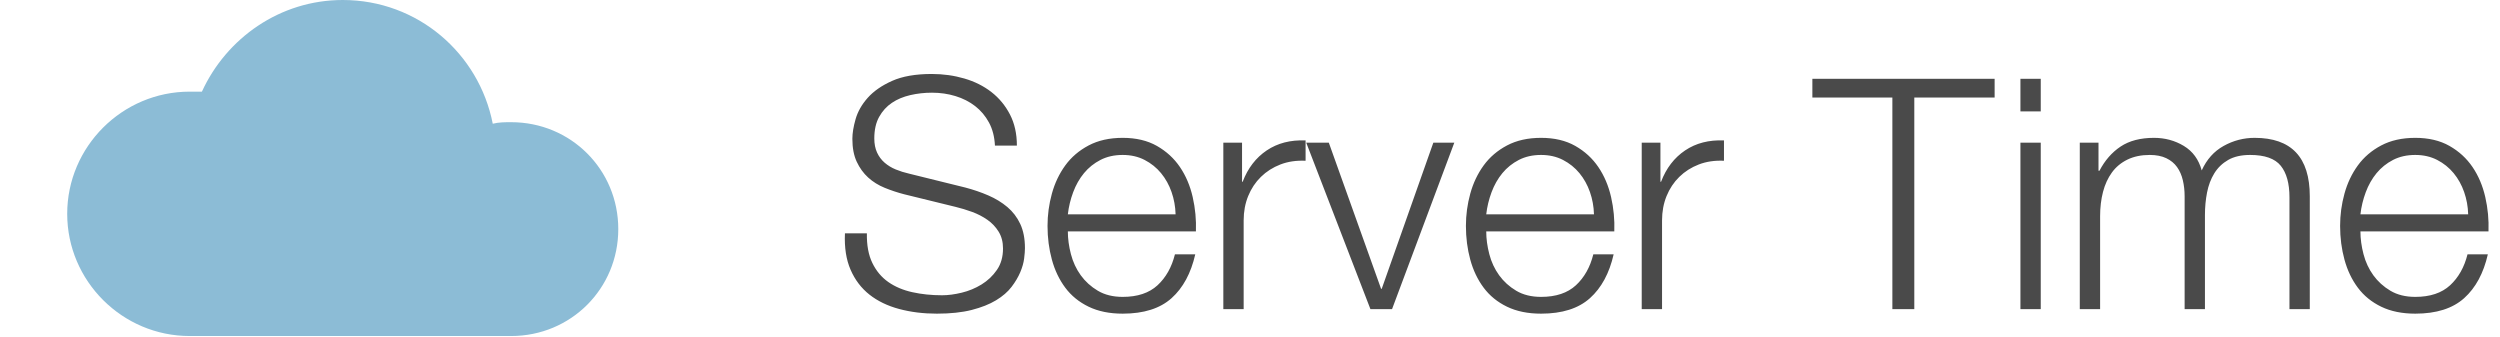
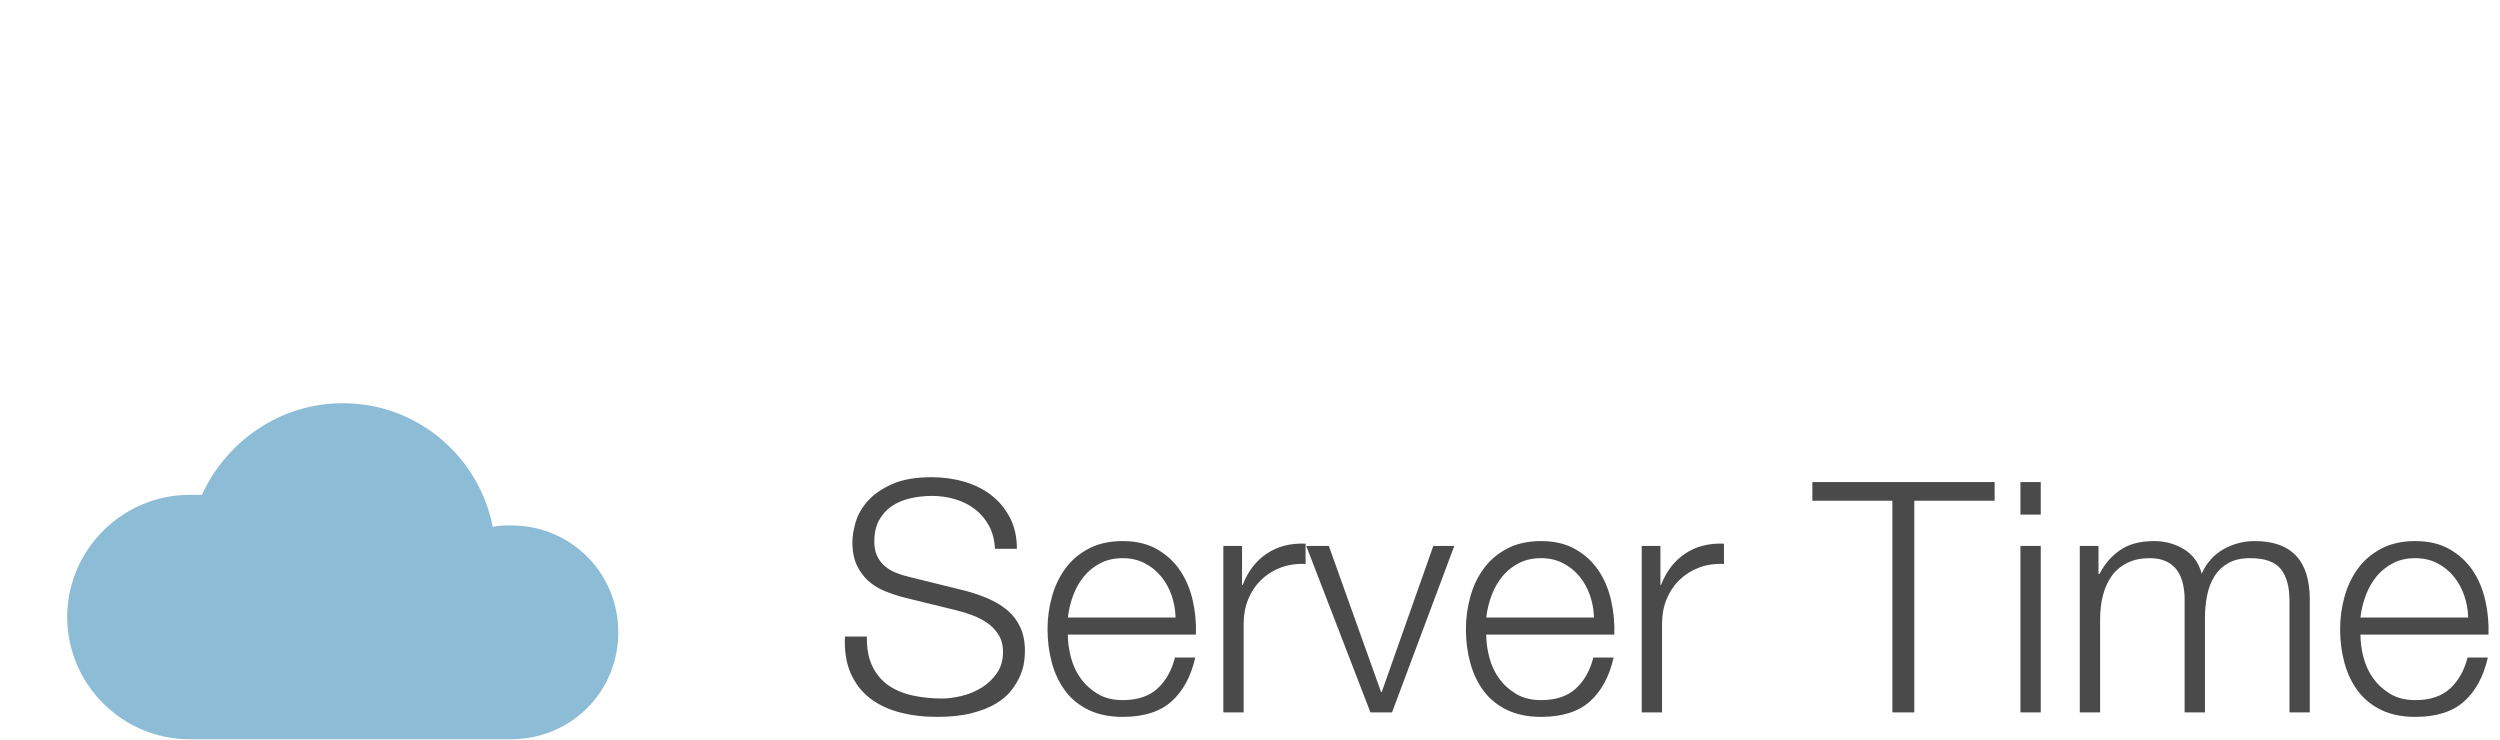
- <svg xmlns="http://www.w3.org/2000/svg" width="186px" height="25px" viewBox="0 0 186 25" version="1.1">
+ <svg xmlns="http://www.w3.org/2000/svg" width="186px" height="55px" viewBox="0 0 186 55" version="1.1">
  <defs />
  <g id="Page-1" stroke="none" stroke-width="1" fill="none" fill-rule="evenodd">
-     <g id="soon-header-server-time" transform="translate(5, 0)">
+     <g id="soon-header-server-time" transform="translate(5, 30)">
      <g id="entering_heaven_alive" fill="#8CBCD6">
        <path d="M33.028,9.091 C32.572,9.091 32.117,9.091 31.661,9.205 C30.636,3.977 26.081,0 20.5,0 C15.831,0 11.844,2.841 10.022,6.818 L9.111,6.818 C4.1,6.818 0,10.909 0,15.909 C0,20.909 4.1,25 9.111,25 L33.028,25 C37.469,25 41,21.477 41,17.045 C41,12.614 37.469,9.091 33.028,9.091 L33.028,9.091 Z" id="Shape" />
      </g>
      <path d="M59.496,17.36 L57.864,17.36 C57.816,18.416 57.956,19.32 58.284,20.072 C58.612,20.824 59.08,21.44 59.688,21.92 C60.296,22.4 61.032,22.756 61.896,22.988 C62.76,23.22 63.696,23.336 64.704,23.336 C65.712,23.336 66.576,23.244 67.296,23.06 C68.016,22.876 68.62,22.636 69.108,22.34 C69.596,22.044 69.98,21.712 70.26,21.344 C70.54,20.976 70.756,20.612 70.908,20.252 C71.06,19.892 71.156,19.552 71.196,19.232 C71.236,18.912 71.256,18.656 71.256,18.464 C71.256,17.76 71.14,17.16 70.908,16.664 C70.676,16.168 70.356,15.748 69.948,15.404 C69.54,15.06 69.068,14.772 68.532,14.54 C67.996,14.308 67.424,14.112 66.816,13.952 L62.64,12.92 C62.288,12.84 61.956,12.736 61.644,12.608 C61.332,12.48 61.056,12.312 60.816,12.104 C60.576,11.896 60.388,11.644 60.252,11.348 C60.116,11.052 60.048,10.704 60.048,10.304 C60.048,9.664 60.168,9.128 60.408,8.696 C60.648,8.264 60.964,7.916 61.356,7.652 C61.748,7.388 62.204,7.196 62.724,7.076 C63.244,6.956 63.784,6.896 64.344,6.896 C64.952,6.896 65.532,6.98 66.084,7.148 C66.636,7.316 67.124,7.564 67.548,7.892 C67.972,8.22 68.316,8.628 68.58,9.116 C68.844,9.604 68.992,10.176 69.024,10.832 L70.656,10.832 C70.656,9.952 70.484,9.18 70.14,8.516 C69.796,7.852 69.336,7.296 68.76,6.848 C68.184,6.4 67.512,6.064 66.744,5.84 C65.976,5.616 65.168,5.504 64.32,5.504 C63.12,5.504 62.136,5.676 61.368,6.02 C60.6,6.364 59.996,6.784 59.556,7.28 C59.116,7.776 58.816,8.304 58.656,8.864 C58.496,9.424 58.416,9.912 58.416,10.328 C58.416,11 58.524,11.568 58.74,12.032 C58.956,12.496 59.24,12.888 59.592,13.208 C59.944,13.528 60.356,13.784 60.828,13.976 C61.3,14.168 61.784,14.328 62.28,14.456 L66.096,15.392 C66.496,15.488 66.904,15.612 67.32,15.764 C67.736,15.916 68.116,16.112 68.46,16.352 C68.804,16.592 69.084,16.888 69.3,17.24 C69.516,17.592 69.624,18.008 69.624,18.488 C69.624,19.112 69.472,19.644 69.168,20.084 C68.864,20.524 68.484,20.884 68.028,21.164 C67.572,21.444 67.08,21.648 66.552,21.776 C66.024,21.904 65.536,21.968 65.088,21.968 C64.304,21.968 63.568,21.892 62.88,21.74 C62.192,21.588 61.596,21.336 61.092,20.984 C60.588,20.632 60.192,20.16 59.904,19.568 C59.616,18.976 59.48,18.24 59.496,17.36 L59.496,17.36 Z M82.464,15.944 L74.448,15.944 C74.512,15.384 74.644,14.836 74.844,14.3 C75.044,13.764 75.312,13.292 75.648,12.884 C75.984,12.476 76.392,12.148 76.872,11.9 C77.352,11.652 77.904,11.528 78.528,11.528 C79.136,11.528 79.68,11.652 80.16,11.9 C80.64,12.148 81.048,12.476 81.384,12.884 C81.72,13.292 81.98,13.76 82.164,14.288 C82.348,14.816 82.448,15.368 82.464,15.944 L82.464,15.944 Z M74.448,17.216 L83.976,17.216 C84.008,16.352 83.928,15.5 83.736,14.66 C83.544,13.82 83.228,13.076 82.788,12.428 C82.348,11.78 81.776,11.256 81.072,10.856 C80.368,10.456 79.52,10.256 78.528,10.256 C77.552,10.256 76.708,10.444 75.996,10.82 C75.284,11.196 74.704,11.692 74.256,12.308 C73.808,12.924 73.476,13.624 73.26,14.408 C73.044,15.192 72.936,15.992 72.936,16.808 C72.936,17.688 73.044,18.524 73.26,19.316 C73.476,20.108 73.808,20.804 74.256,21.404 C74.704,22.004 75.284,22.476 75.996,22.82 C76.708,23.164 77.552,23.336 78.528,23.336 C80.096,23.336 81.308,22.952 82.164,22.184 C83.02,21.416 83.608,20.328 83.928,18.92 L82.416,18.92 C82.176,19.88 81.744,20.648 81.12,21.224 C80.496,21.8 79.632,22.088 78.528,22.088 C77.808,22.088 77.192,21.936 76.68,21.632 C76.168,21.328 75.744,20.944 75.408,20.48 C75.072,20.016 74.828,19.492 74.676,18.908 C74.524,18.324 74.448,17.76 74.448,17.216 L74.448,17.216 Z M86.016,10.616 L86.016,23 L87.528,23 L87.528,16.4 C87.528,15.744 87.64,15.14 87.864,14.588 C88.088,14.036 88.404,13.56 88.812,13.16 C89.22,12.76 89.704,12.452 90.264,12.236 C90.824,12.02 91.448,11.928 92.136,11.96 L92.136,10.448 C91.016,10.4 90.052,10.648 89.244,11.192 C88.436,11.736 87.84,12.512 87.456,13.52 L87.408,13.52 L87.408,10.616 L86.016,10.616 Z M92.184,10.616 L96.96,23 L98.568,23 L103.2,10.616 L101.64,10.616 L97.8,21.488 L97.752,21.488 L93.864,10.616 L92.184,10.616 Z M113.592,15.944 L105.576,15.944 C105.64,15.384 105.772,14.836 105.972,14.3 C106.172,13.764 106.44,13.292 106.776,12.884 C107.112,12.476 107.52,12.148 108,11.9 C108.48,11.652 109.032,11.528 109.656,11.528 C110.264,11.528 110.808,11.652 111.288,11.9 C111.768,12.148 112.176,12.476 112.512,12.884 C112.848,13.292 113.108,13.76 113.292,14.288 C113.476,14.816 113.576,15.368 113.592,15.944 L113.592,15.944 Z M105.576,17.216 L115.104,17.216 C115.136,16.352 115.056,15.5 114.864,14.66 C114.672,13.82 114.356,13.076 113.916,12.428 C113.476,11.78 112.904,11.256 112.2,10.856 C111.496,10.456 110.648,10.256 109.656,10.256 C108.68,10.256 107.836,10.444 107.124,10.82 C106.412,11.196 105.832,11.692 105.384,12.308 C104.936,12.924 104.604,13.624 104.388,14.408 C104.172,15.192 104.064,15.992 104.064,16.808 C104.064,17.688 104.172,18.524 104.388,19.316 C104.604,20.108 104.936,20.804 105.384,21.404 C105.832,22.004 106.412,22.476 107.124,22.82 C107.836,23.164 108.68,23.336 109.656,23.336 C111.224,23.336 112.436,22.952 113.292,22.184 C114.148,21.416 114.736,20.328 115.056,18.92 L113.544,18.92 C113.304,19.88 112.872,20.648 112.248,21.224 C111.624,21.8 110.76,22.088 109.656,22.088 C108.936,22.088 108.32,21.936 107.808,21.632 C107.296,21.328 106.872,20.944 106.536,20.48 C106.2,20.016 105.956,19.492 105.804,18.908 C105.652,18.324 105.576,17.76 105.576,17.216 L105.576,17.216 Z M117.144,10.616 L117.144,23 L118.656,23 L118.656,16.4 C118.656,15.744 118.768,15.14 118.992,14.588 C119.216,14.036 119.532,13.56 119.94,13.16 C120.348,12.76 120.832,12.452 121.392,12.236 C121.952,12.02 122.576,11.928 123.264,11.96 L123.264,10.448 C122.144,10.4 121.18,10.648 120.372,11.192 C119.564,11.736 118.968,12.512 118.584,13.52 L118.536,13.52 L118.536,10.616 L117.144,10.616 Z M129.84,5.864 L129.84,7.256 L135.792,7.256 L135.792,23 L137.424,23 L137.424,7.256 L143.4,7.256 L143.4,5.864 L129.84,5.864 Z M145.32,5.864 L145.32,8.288 L146.832,8.288 L146.832,5.864 L145.32,5.864 Z M145.32,10.616 L145.32,23 L146.832,23 L146.832,10.616 L145.32,10.616 Z M149.736,10.616 L149.736,23 L151.248,23 L151.248,16.088 C151.248,15.432 151.32,14.828 151.464,14.276 C151.608,13.724 151.828,13.244 152.124,12.836 C152.42,12.428 152.804,12.108 153.276,11.876 C153.748,11.644 154.304,11.528 154.944,11.528 C155.424,11.528 155.832,11.608 156.168,11.768 C156.504,11.928 156.772,12.148 156.972,12.428 C157.172,12.708 157.316,13.036 157.404,13.412 C157.492,13.788 157.536,14.184 157.536,14.6 L157.536,23 L159.048,23 L159.048,15.992 C159.048,15.416 159.1,14.86 159.204,14.324 C159.308,13.788 159.488,13.312 159.744,12.896 C160,12.48 160.344,12.148 160.776,11.9 C161.208,11.652 161.752,11.528 162.408,11.528 C163.496,11.528 164.256,11.796 164.688,12.332 C165.12,12.868 165.336,13.648 165.336,14.672 L165.336,23 L166.848,23 L166.848,14.6 C166.848,11.704 165.48,10.256 162.744,10.256 C161.928,10.256 161.16,10.456 160.44,10.856 C159.72,11.256 159.176,11.864 158.808,12.68 C158.584,11.864 158.14,11.256 157.476,10.856 C156.812,10.456 156.072,10.256 155.256,10.256 C154.248,10.256 153.42,10.472 152.772,10.904 C152.124,11.336 151.6,11.936 151.2,12.704 L151.128,12.704 L151.128,10.616 L149.736,10.616 Z M178.632,15.944 L170.616,15.944 C170.68,15.384 170.812,14.836 171.012,14.3 C171.212,13.764 171.48,13.292 171.816,12.884 C172.152,12.476 172.56,12.148 173.04,11.9 C173.52,11.652 174.072,11.528 174.696,11.528 C175.304,11.528 175.848,11.652 176.328,11.9 C176.808,12.148 177.216,12.476 177.552,12.884 C177.888,13.292 178.148,13.76 178.332,14.288 C178.516,14.816 178.616,15.368 178.632,15.944 L178.632,15.944 Z M170.616,17.216 L180.144,17.216 C180.176,16.352 180.096,15.5 179.904,14.66 C179.712,13.82 179.396,13.076 178.956,12.428 C178.516,11.78 177.944,11.256 177.24,10.856 C176.536,10.456 175.688,10.256 174.696,10.256 C173.72,10.256 172.876,10.444 172.164,10.82 C171.452,11.196 170.872,11.692 170.424,12.308 C169.976,12.924 169.644,13.624 169.428,14.408 C169.212,15.192 169.104,15.992 169.104,16.808 C169.104,17.688 169.212,18.524 169.428,19.316 C169.644,20.108 169.976,20.804 170.424,21.404 C170.872,22.004 171.452,22.476 172.164,22.82 C172.876,23.164 173.72,23.336 174.696,23.336 C176.264,23.336 177.476,22.952 178.332,22.184 C179.188,21.416 179.776,20.328 180.096,18.92 L178.584,18.92 C178.344,19.88 177.912,20.648 177.288,21.224 C176.664,21.8 175.8,22.088 174.696,22.088 C173.976,22.088 173.36,21.936 172.848,21.632 C172.336,21.328 171.912,20.944 171.576,20.48 C171.24,20.016 170.996,19.492 170.844,18.908 C170.692,18.324 170.616,17.76 170.616,17.216 L170.616,17.216 Z" id="Server-Time-Copy" fill="#4A4A4A" />
    </g>
  </g>
</svg>
